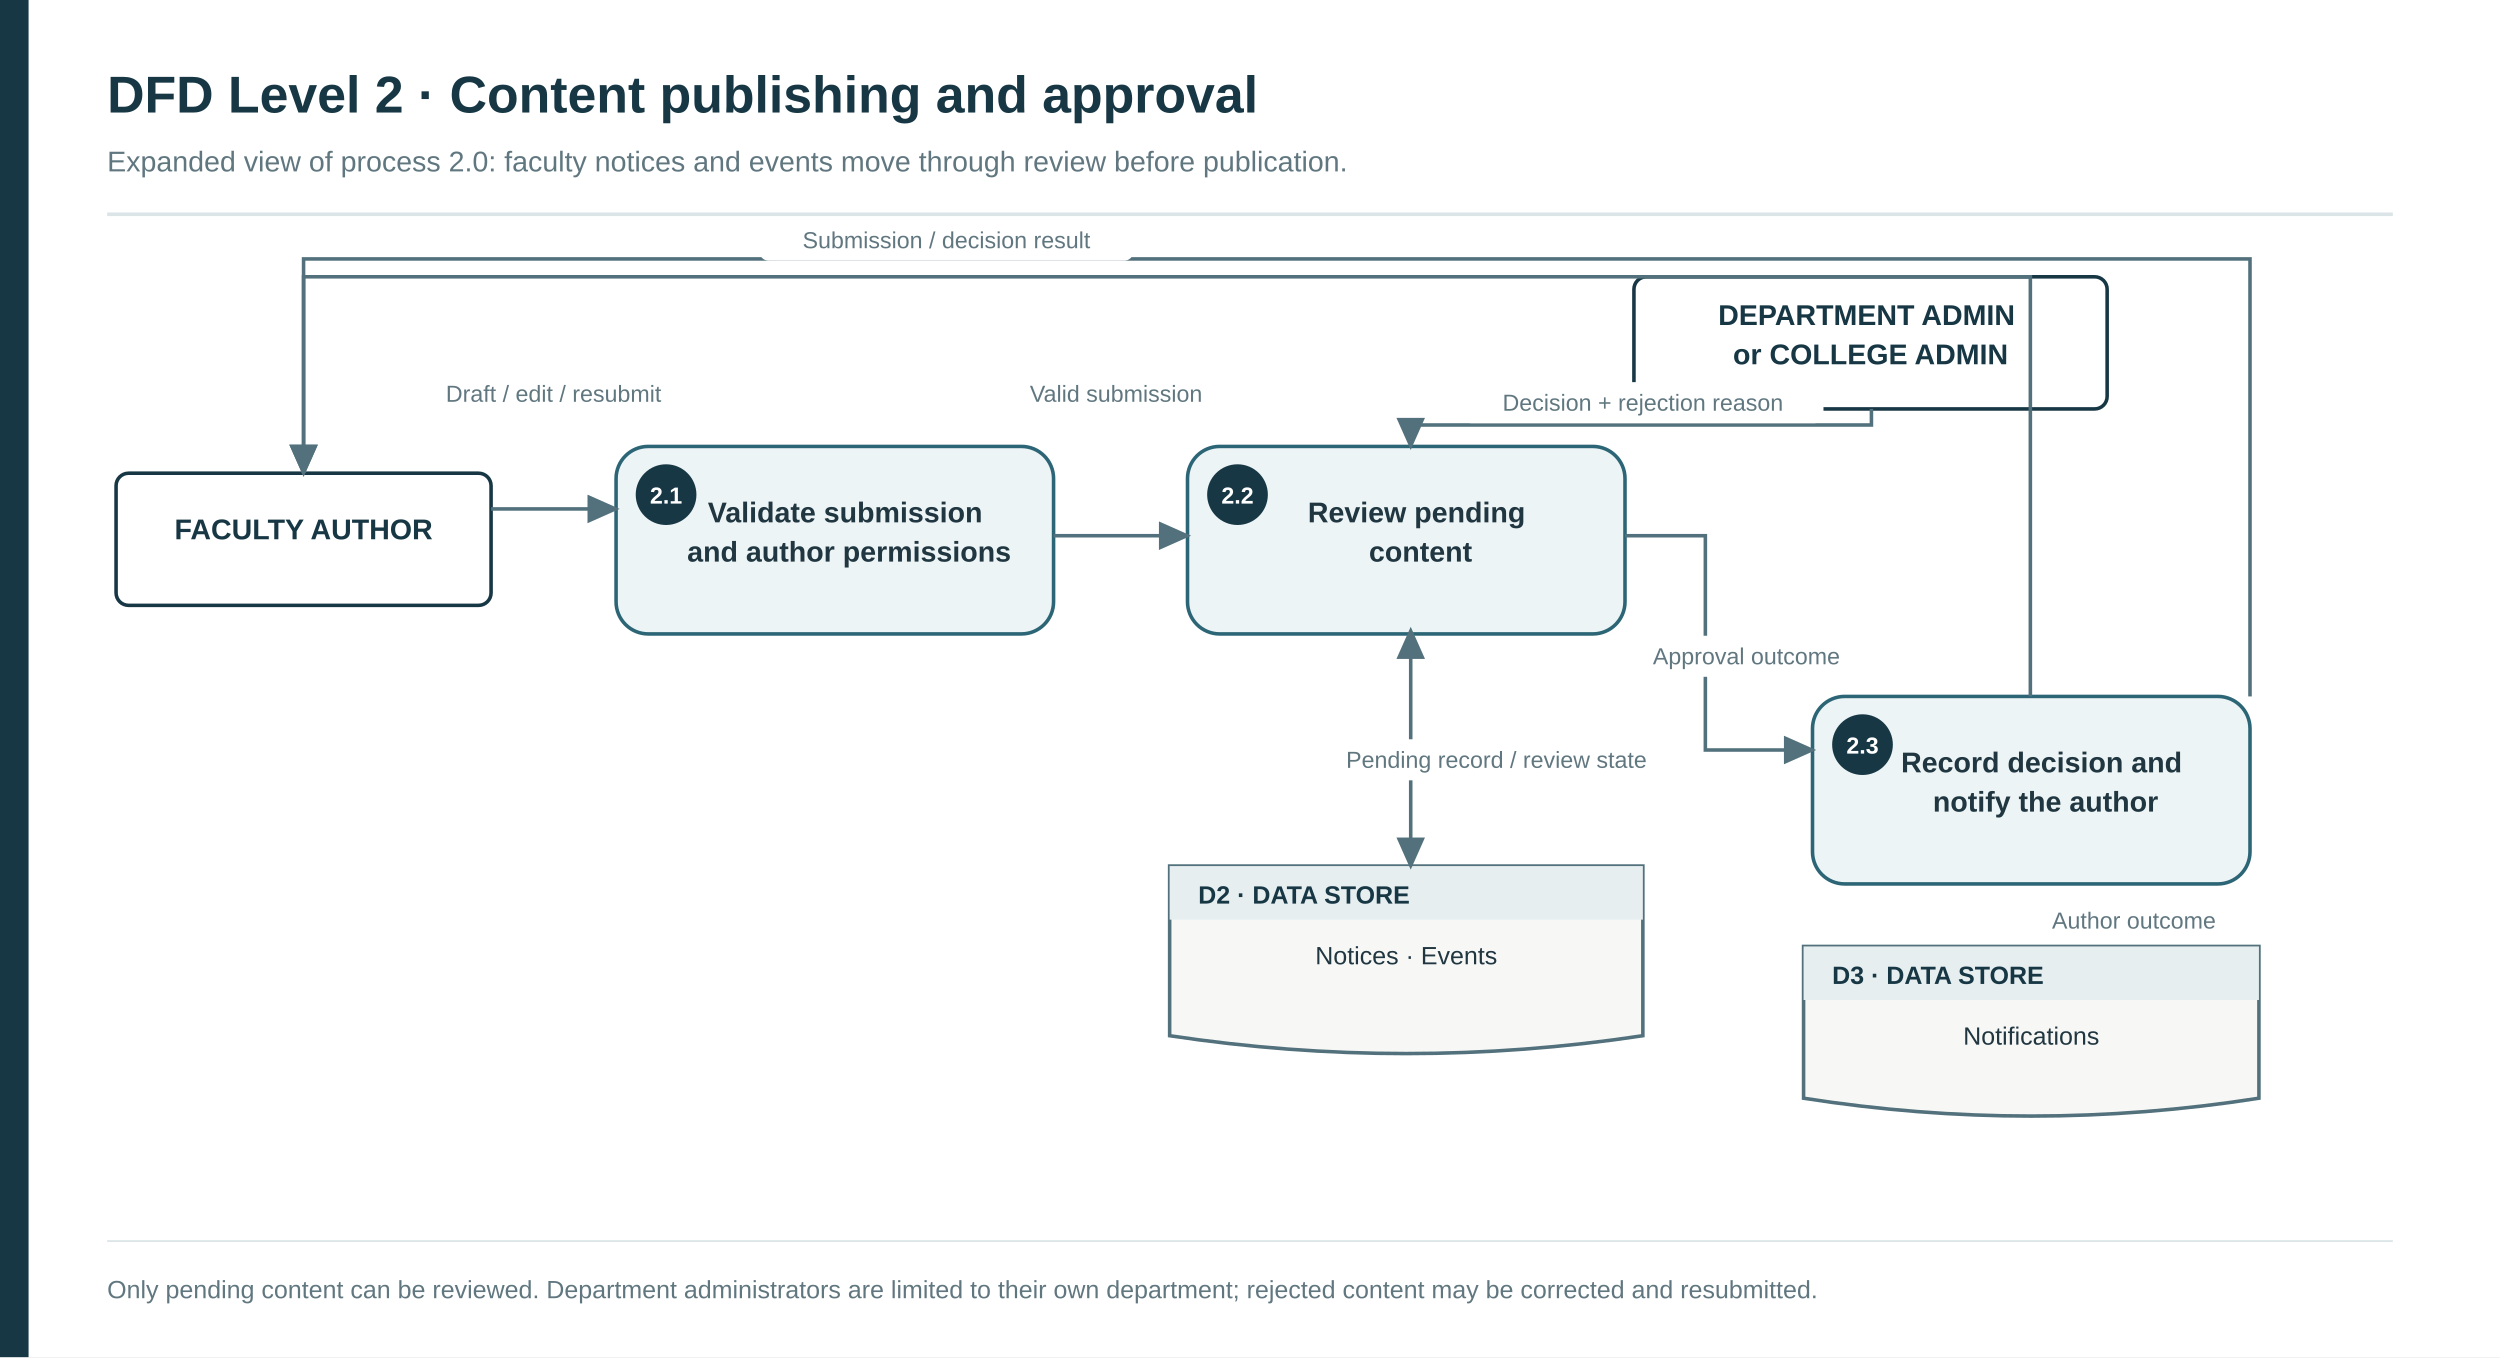
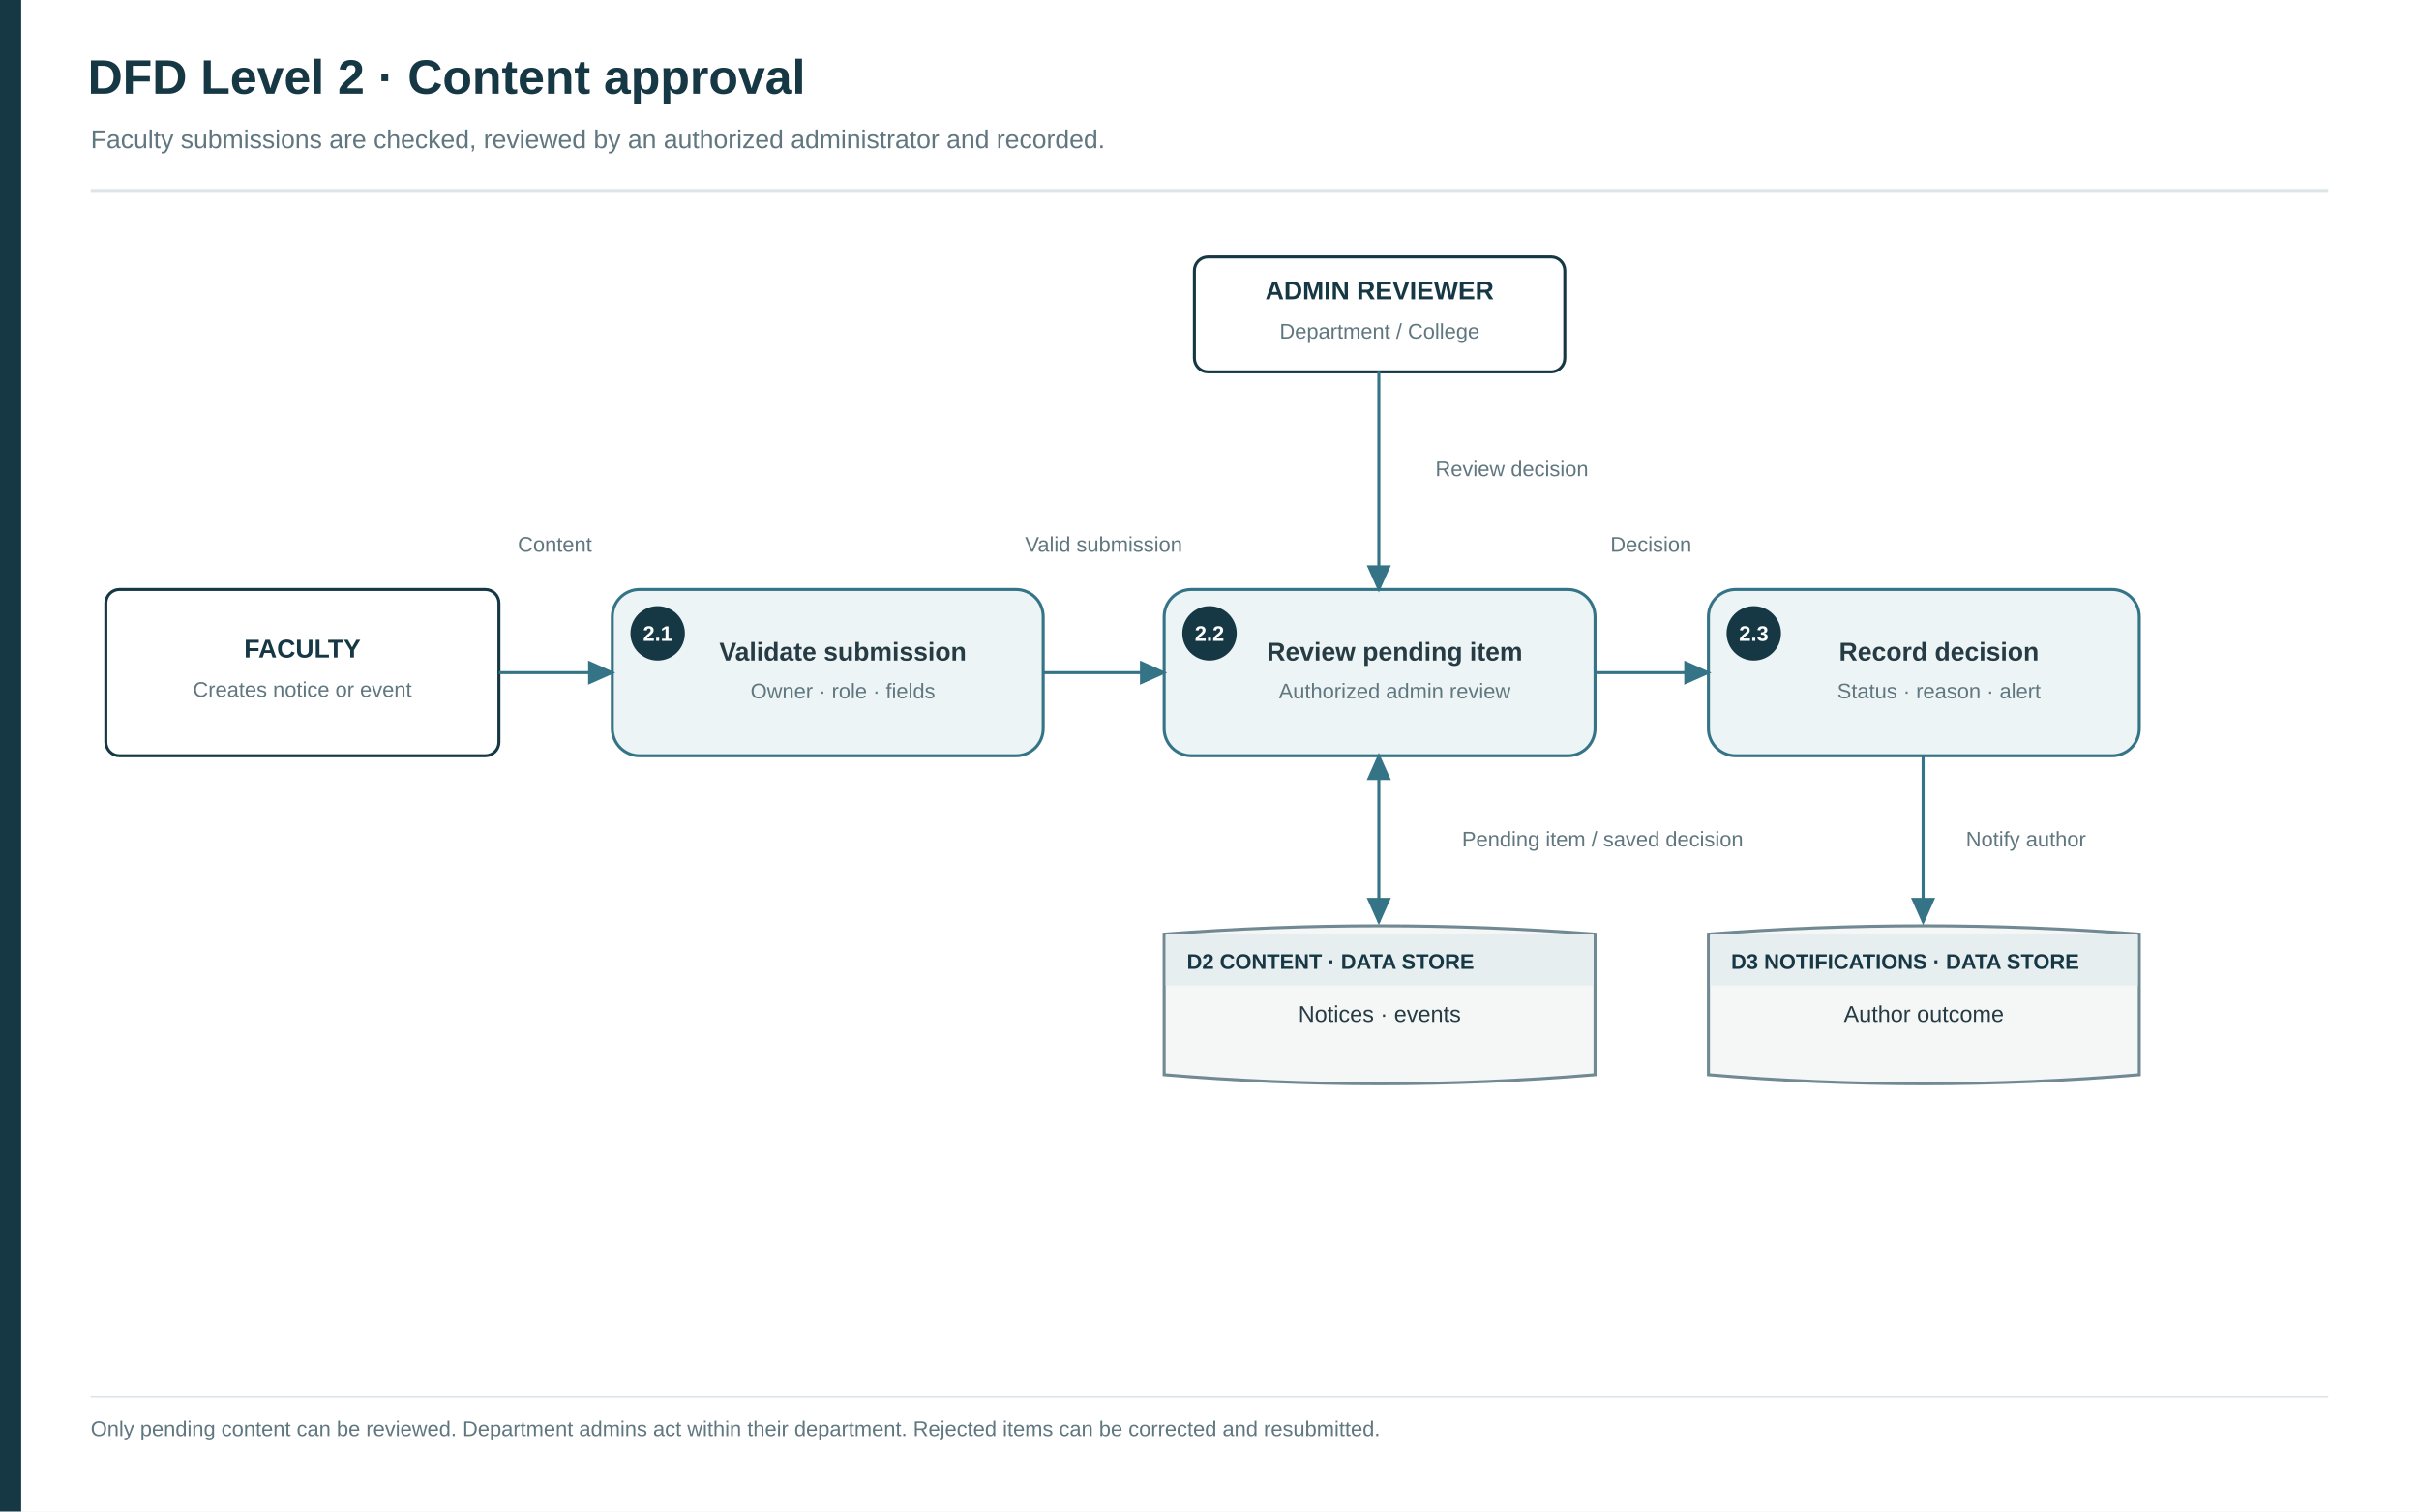
- <svg xmlns="http://www.w3.org/2000/svg" width="1400" height="760" viewBox="0 0 1400 760">
+ <svg xmlns="http://www.w3.org/2000/svg" width="1600" height="1000" viewBox="0 0 1600 1000">
  <defs>
-     <marker id="arrow" markerWidth="10" markerHeight="8" refX="8" refY="4" orient="auto">
-       <path d="M0 0L9 4L0 8Z" fill="#52717c" />
+     <marker id="a" markerWidth="10" markerHeight="8" refX="8" refY="4" orient="auto">
+       <path d="M0 0L9 4L0 8Z" fill="#357486" />
    </marker>
-     <marker id="both" markerWidth="10" markerHeight="8" refX="2" refY="4" orient="auto">
-       <path d="M9 0L0 4L9 8Z" fill="#52717c" />
+     <marker id="as" markerWidth="10" markerHeight="8" refX="8" refY="4" orient="auto-start-reverse">
+       <path d="M0 0L9 4L0 8Z" fill="#357486" />
    </marker>
  </defs>
-   <rect width="1400" height="760" fill="#ffffff" />
-   <rect x="0" y="0" width="16" height="760" fill="#173745" />
-   <text x="60" y="63" font-family="Arial,sans-serif" font-size="29" font-weight="700" fill="#173745">DFD Level 2 · Content publishing and approval</text>
-   <text x="60" y="96" font-family="Arial,sans-serif" font-size="16" fill="#617780">Expanded view of process 2.0: faculty notices and events move through review before publication.</text>
-   <line x1="60" y1="120" x2="1340" y2="120" stroke="#dbe4e7" stroke-width="2" />
-   <rect x="65" y="265" width="210" height="74" rx="7" fill="#ffffff" stroke="#173745" stroke-width="2" />
-   <text x="170" y="302" text-anchor="middle" font-family="Arial,sans-serif" font-size="16" font-weight="700" fill="#173745">
-     <tspan x="170" dy="0">FACULTY AUTHOR</tspan>
+   <rect width="100%" height="100%" fill="white" />
+   <rect width="14" height="100%" fill="#163744" />
+   <text x="58" y="62" font-family="Arial" font-size="32" font-weight="700" fill="#163744">DFD Level 2 · Content approval</text>
+   <text x="60" y="98" font-family="Arial" font-size="17" fill="#607780">Faculty submissions are checked, reviewed by an authorized administrator and recorded.</text>
+   <line x1="60" y1="126" x2="1540" y2="126" stroke="#dce5e8" stroke-width="2" />
+   <rect x="70" y="390" width="260" height="110" rx="9" fill="white" stroke="#163744" stroke-width="2" />
+   <text x="200" y="435" text-anchor="middle" font-family="Arial" font-size="17" font-weight="700" fill="#163744">
+     <tspan x="200" dy="0">FACULTY</tspan>
  </text>
-   <rect x="915" y="155" width="265" height="74" rx="7" fill="#ffffff" stroke="#173745" stroke-width="2" />
-   <text x="1047.5" y="182" text-anchor="middle" font-family="Arial,sans-serif" font-size="16" font-weight="700" fill="#173745">
-     <tspan x="1047.5" dy="0">DEPARTMENT ADMIN</tspan>
-     <tspan x="1047.5" dy="22">or COLLEGE ADMIN</tspan>
+   <text x="200" y="461" text-anchor="middle" font-family="Arial" font-size="14" font-weight="400" fill="#607780">
+     <tspan x="200" dy="0">Creates notice or event</tspan>
  </text>
-   <rect x="345" y="250" width="245" height="105" rx="18" fill="#edf4f5" stroke="#2c6575" stroke-width="2" />
-   <circle cx="373" cy="277" r="17" fill="#173745" />
-   <text x="373" y="282" text-anchor="middle" font-family="Arial" font-size="13" font-weight="700" fill="white">2.1</text>
-   <text x="475.5" y="292.5" text-anchor="middle" font-family="Arial,sans-serif" font-size="16" font-weight="600" fill="#203640">
-     <tspan x="475.5" dy="0">Validate submission</tspan>
-     <tspan x="475.5" dy="22">and author permissions</tspan>
+   <rect x="405" y="390" width="285" height="110" rx="18" fill="#edf4f5" stroke="#357486" stroke-width="2" />
+   <circle cx="435" cy="419" r="18" fill="#163744" />
+   <text x="435" y="424" text-anchor="middle" font-family="Arial" font-size="14" font-weight="700" fill="white">2.1</text>
+   <text x="557.5" y="437" text-anchor="middle" font-family="Arial" font-size="17" font-weight="700" fill="#263b43">
+     <tspan x="557.5" dy="0">Validate submission</tspan>
  </text>
-   <rect x="665" y="250" width="245" height="105" rx="18" fill="#edf4f5" stroke="#2c6575" stroke-width="2" />
-   <circle cx="693" cy="277" r="17" fill="#173745" />
-   <text x="693" y="282" text-anchor="middle" font-family="Arial" font-size="13" font-weight="700" fill="white">2.2</text>
-   <text x="795.5" y="292.5" text-anchor="middle" font-family="Arial,sans-serif" font-size="16" font-weight="600" fill="#203640">
-     <tspan x="795.5" dy="0">Review pending</tspan>
-     <tspan x="795.5" dy="22">content</tspan>
+   <text x="557.5" y="462" text-anchor="middle" font-family="Arial" font-size="14" font-weight="400" fill="#607780">
+     <tspan x="557.5" dy="0">Owner · role · fields</tspan>
  </text>
-   <rect x="1015" y="390" width="245" height="105" rx="18" fill="#edf4f5" stroke="#2c6575" stroke-width="2" />
-   <circle cx="1043" cy="417" r="17" fill="#173745" />
-   <text x="1043" y="422" text-anchor="middle" font-family="Arial" font-size="13" font-weight="700" fill="white">2.3</text>
-   <text x="1145.5" y="432.5" text-anchor="middle" font-family="Arial,sans-serif" font-size="16" font-weight="600" fill="#203640">
-     <tspan x="1145.5" dy="0">Record decision and</tspan>
-     <tspan x="1145.5" dy="22">notify the author</tspan>
+   <rect x="770" y="390" width="285" height="110" rx="18" fill="#edf4f5" stroke="#357486" stroke-width="2" />
+   <circle cx="800" cy="419" r="18" fill="#163744" />
+   <text x="800" y="424" text-anchor="middle" font-family="Arial" font-size="14" font-weight="700" fill="white">2.2</text>
+   <text x="922.5" y="437" text-anchor="middle" font-family="Arial" font-size="17" font-weight="700" fill="#263b43">
+     <tspan x="922.5" dy="0">Review pending item</tspan>
  </text>
-   <path d="M655 485 H920 V580 Q787.5 600 655 580 Z" fill="#f7f8f6" stroke="#52717c" stroke-width="2" />
-   <rect x="655" y="485" width="265" height="30" fill="#e6eef0" />
-   <text x="671" y="506" font-family="Arial" font-size="14" font-weight="700" fill="#173745">D2 · DATA STORE</text>
-   <text x="787.5" y="540" text-anchor="middle" font-family="Arial,sans-serif" font-size="14" font-weight="400" fill="#203640">
-     <tspan x="787.5" dy="0">Notices · Events</tspan>
+   <text x="922.5" y="462" text-anchor="middle" font-family="Arial" font-size="14" font-weight="400" fill="#607780">
+     <tspan x="922.5" dy="0">Authorized admin review</tspan>
  </text>
-   <path d="M1010 530 H1265 V615 Q1137.5 635 1010 615 Z" fill="#f7f8f6" stroke="#52717c" stroke-width="2" />
-   <rect x="1010" y="530" width="255" height="30" fill="#e6eef0" />
-   <text x="1026" y="551" font-family="Arial" font-size="14" font-weight="700" fill="#173745">D3 · DATA STORE</text>
-   <text x="1137.5" y="585" text-anchor="middle" font-family="Arial,sans-serif" font-size="14" font-weight="400" fill="#203640">
-     <tspan x="1137.5" dy="0">Notifications</tspan>
+   <rect x="1130" y="390" width="285" height="110" rx="18" fill="#edf4f5" stroke="#357486" stroke-width="2" />
+   <circle cx="1160" cy="419" r="18" fill="#163744" />
+   <text x="1160" y="424" text-anchor="middle" font-family="Arial" font-size="14" font-weight="700" fill="white">2.3</text>
+   <text x="1282.5" y="437" text-anchor="middle" font-family="Arial" font-size="17" font-weight="700" fill="#263b43">
+     <tspan x="1282.5" dy="0">Record decision</tspan>
  </text>
-   <path d="M275 285 H345" fill="none" stroke="#52717c" stroke-width="2" marker-end="url(#arrow)" />
-   <rect x="222.65" y="209" width="174.7" height="23" rx="5" fill="white" />
-   <text x="310" y="225" text-anchor="middle" font-family="Arial" font-size="13" fill="#617780">Draft / edit / resubmit</text>
-   <path d="M590 300 H665" fill="none" stroke="#52717c" stroke-width="2" marker-end="url(#arrow)" />
-   <rect x="561.8" y="209" width="126.4" height="23" rx="5" fill="white" />
-   <text x="625" y="225" text-anchor="middle" font-family="Arial" font-size="13" fill="#617780">Valid submission</text>
-   <path d="M1048 229 V238 H790 V250" fill="none" stroke="#52717c" stroke-width="2" marker-end="url(#arrow)" />
-   <rect x="818.85" y="214" width="202.3" height="23" rx="5" fill="white" />
-   <text x="920" y="230" text-anchor="middle" font-family="Arial" font-size="13" fill="#617780">Decision + rejection reason</text>
-   <path d="M910 300 H955 V420 H1015" fill="none" stroke="#52717c" stroke-width="2" marker-end="url(#arrow)" />
-   <rect x="914.8" y="356" width="126.4" height="23" rx="5" fill="white" />
-   <text x="978" y="372" text-anchor="middle" font-family="Arial" font-size="13" fill="#617780">Approval outcome</text>
-   <path d="M790 355 V485" fill="none" stroke="#52717c" stroke-width="2" marker-start="url(#both)" marker-end="url(#arrow)" />
-   <rect x="729.95" y="414" width="216.1" height="23" rx="5" fill="white" />
-   <text x="838" y="430" text-anchor="middle" font-family="Arial" font-size="13" fill="#617780">Pending record / review state</text>
-   <path d="M1260 390 V145 H170 V265" fill="none" stroke="#52717c" stroke-width="2" marker-end="url(#arrow)" />
-   <rect x="1138.7" y="504" width="112.6" height="23" rx="5" fill="white" />
-   <text x="1195" y="520" text-anchor="middle" font-family="Arial" font-size="13" fill="#617780">Author outcome</text>
-   <path d="M1137 390 V155 H170 V265" fill="none" stroke="#52717c" stroke-width="2" marker-end="url(#arrow)" />
-   <rect x="425.4" y="123" width="209.2" height="23" rx="5" fill="white" />
-   <text x="530" y="139" text-anchor="middle" font-family="Arial" font-size="13" fill="#617780">Submission / decision result</text>
-   <line x1="60" y1="695" x2="1340" y2="695" stroke="#dbe4e7" />
-   <text x="60" y="727" font-family="Arial,sans-serif" font-size="14" fill="#617780">Only pending content can be reviewed. Department administrators are limited to their own department; rejected content may be corrected and resubmitted.</text>
+   <text x="1282.5" y="462" text-anchor="middle" font-family="Arial" font-size="14" font-weight="400" fill="#607780">
+     <tspan x="1282.5" dy="0">Status · reason · alert</tspan>
+   </text>
+   <path d="M770 618 Q912.5 607 1055 618 V711 Q912.5 723 770 711 Z" fill="#f5f7f6" stroke="#718993" stroke-width="2" />
+   <rect x="771" y="618" width="283" height="34" fill="#e7eef0" />
+   <text x="785" y="641" font-family="Arial" font-size="14" font-weight="700" fill="#163744">D2  CONTENT · DATA STORE</text>
+   <text x="912.5" y="676" text-anchor="middle" font-family="Arial" font-size="15" font-weight="400" fill="#263b43">
+     <tspan x="912.5" dy="0">Notices · events</tspan>
+   </text>
+   <path d="M1130 618 Q1272.5 607 1415 618 V711 Q1272.5 723 1130 711 Z" fill="#f5f7f6" stroke="#718993" stroke-width="2" />
+   <rect x="1131" y="618" width="283" height="34" fill="#e7eef0" />
+   <text x="1145" y="641" font-family="Arial" font-size="14" font-weight="700" fill="#163744">D3  NOTIFICATIONS · DATA STORE</text>
+   <text x="1272.5" y="676" text-anchor="middle" font-family="Arial" font-size="15" font-weight="400" fill="#263b43">
+     <tspan x="1272.5" dy="0">Author outcome</tspan>
+   </text>
+   <rect x="790" y="170" width="245" height="76" rx="9" fill="white" stroke="#163744" stroke-width="2" />
+   <text x="912.5" y="198" text-anchor="middle" font-family="Arial" font-size="17" font-weight="700" fill="#163744">
+     <tspan x="912.5" dy="0">ADMIN REVIEWER</tspan>
+   </text>
+   <text x="912.5" y="224" text-anchor="middle" font-family="Arial" font-size="14" font-weight="400" fill="#607780">
+     <tspan x="912.5" dy="0">Department / College</tspan>
+   </text>
+   <path d="M912 246 V390" fill="none" stroke="#357486" stroke-width="2" marker-end="url(#a)" />
+   <rect x="934.75" y="298" width="130.5" height="24" rx="5" fill="white" />
+   <text x="1000" y="315" text-anchor="middle" font-family="Arial" font-size="14" fill="#607780">Review decision</text>
+   <path d="M330 445 H405" fill="none" stroke="#357486" stroke-width="2" marker-end="url(#a)" />
+   <rect x="331.75" y="348" width="70.5" height="24" rx="5" fill="white" />
+   <text x="367" y="365" text-anchor="middle" font-family="Arial" font-size="14" fill="#607780">Content</text>
+   <path d="M690 445 H770" fill="none" stroke="#357486" stroke-width="2" marker-end="url(#a)" />
+   <rect x="661" y="348" width="138" height="24" rx="5" fill="white" />
+   <text x="730" y="365" text-anchor="middle" font-family="Arial" font-size="14" fill="#607780">Valid submission</text>
+   <path d="M1055 445 H1130" fill="none" stroke="#357486" stroke-width="2" marker-end="url(#a)" />
+   <rect x="1053" y="348" width="78" height="24" rx="5" fill="white" />
+   <text x="1092" y="365" text-anchor="middle" font-family="Arial" font-size="14" fill="#607780">Decision</text>
+   <path d="M912 500 V610" fill="none" stroke="#357486" stroke-width="2" marker-start="url(#as)" marker-end="url(#a)" />
+   <rect x="942.25" y="543" width="235.5" height="24" rx="5" fill="white" />
+   <text x="1060" y="560" text-anchor="middle" font-family="Arial" font-size="14" fill="#607780">Pending item / saved decision</text>
+   <path d="M1272 500 V610" fill="none" stroke="#357486" stroke-width="2" marker-end="url(#a)" />
+   <rect x="1282.25" y="543" width="115.5" height="24" rx="5" fill="white" />
+   <text x="1340" y="560" text-anchor="middle" font-family="Arial" font-size="14" fill="#607780">Notify author</text>
+   <line x1="60" y1="924" x2="1540" y2="924" stroke="#dce5e8" />
+   <text x="60" y="950" font-family="Arial" font-size="14" fill="#607780">Only pending content can be reviewed. Department admins act within their department. Rejected items can be corrected and resubmitted.</text>
</svg>
